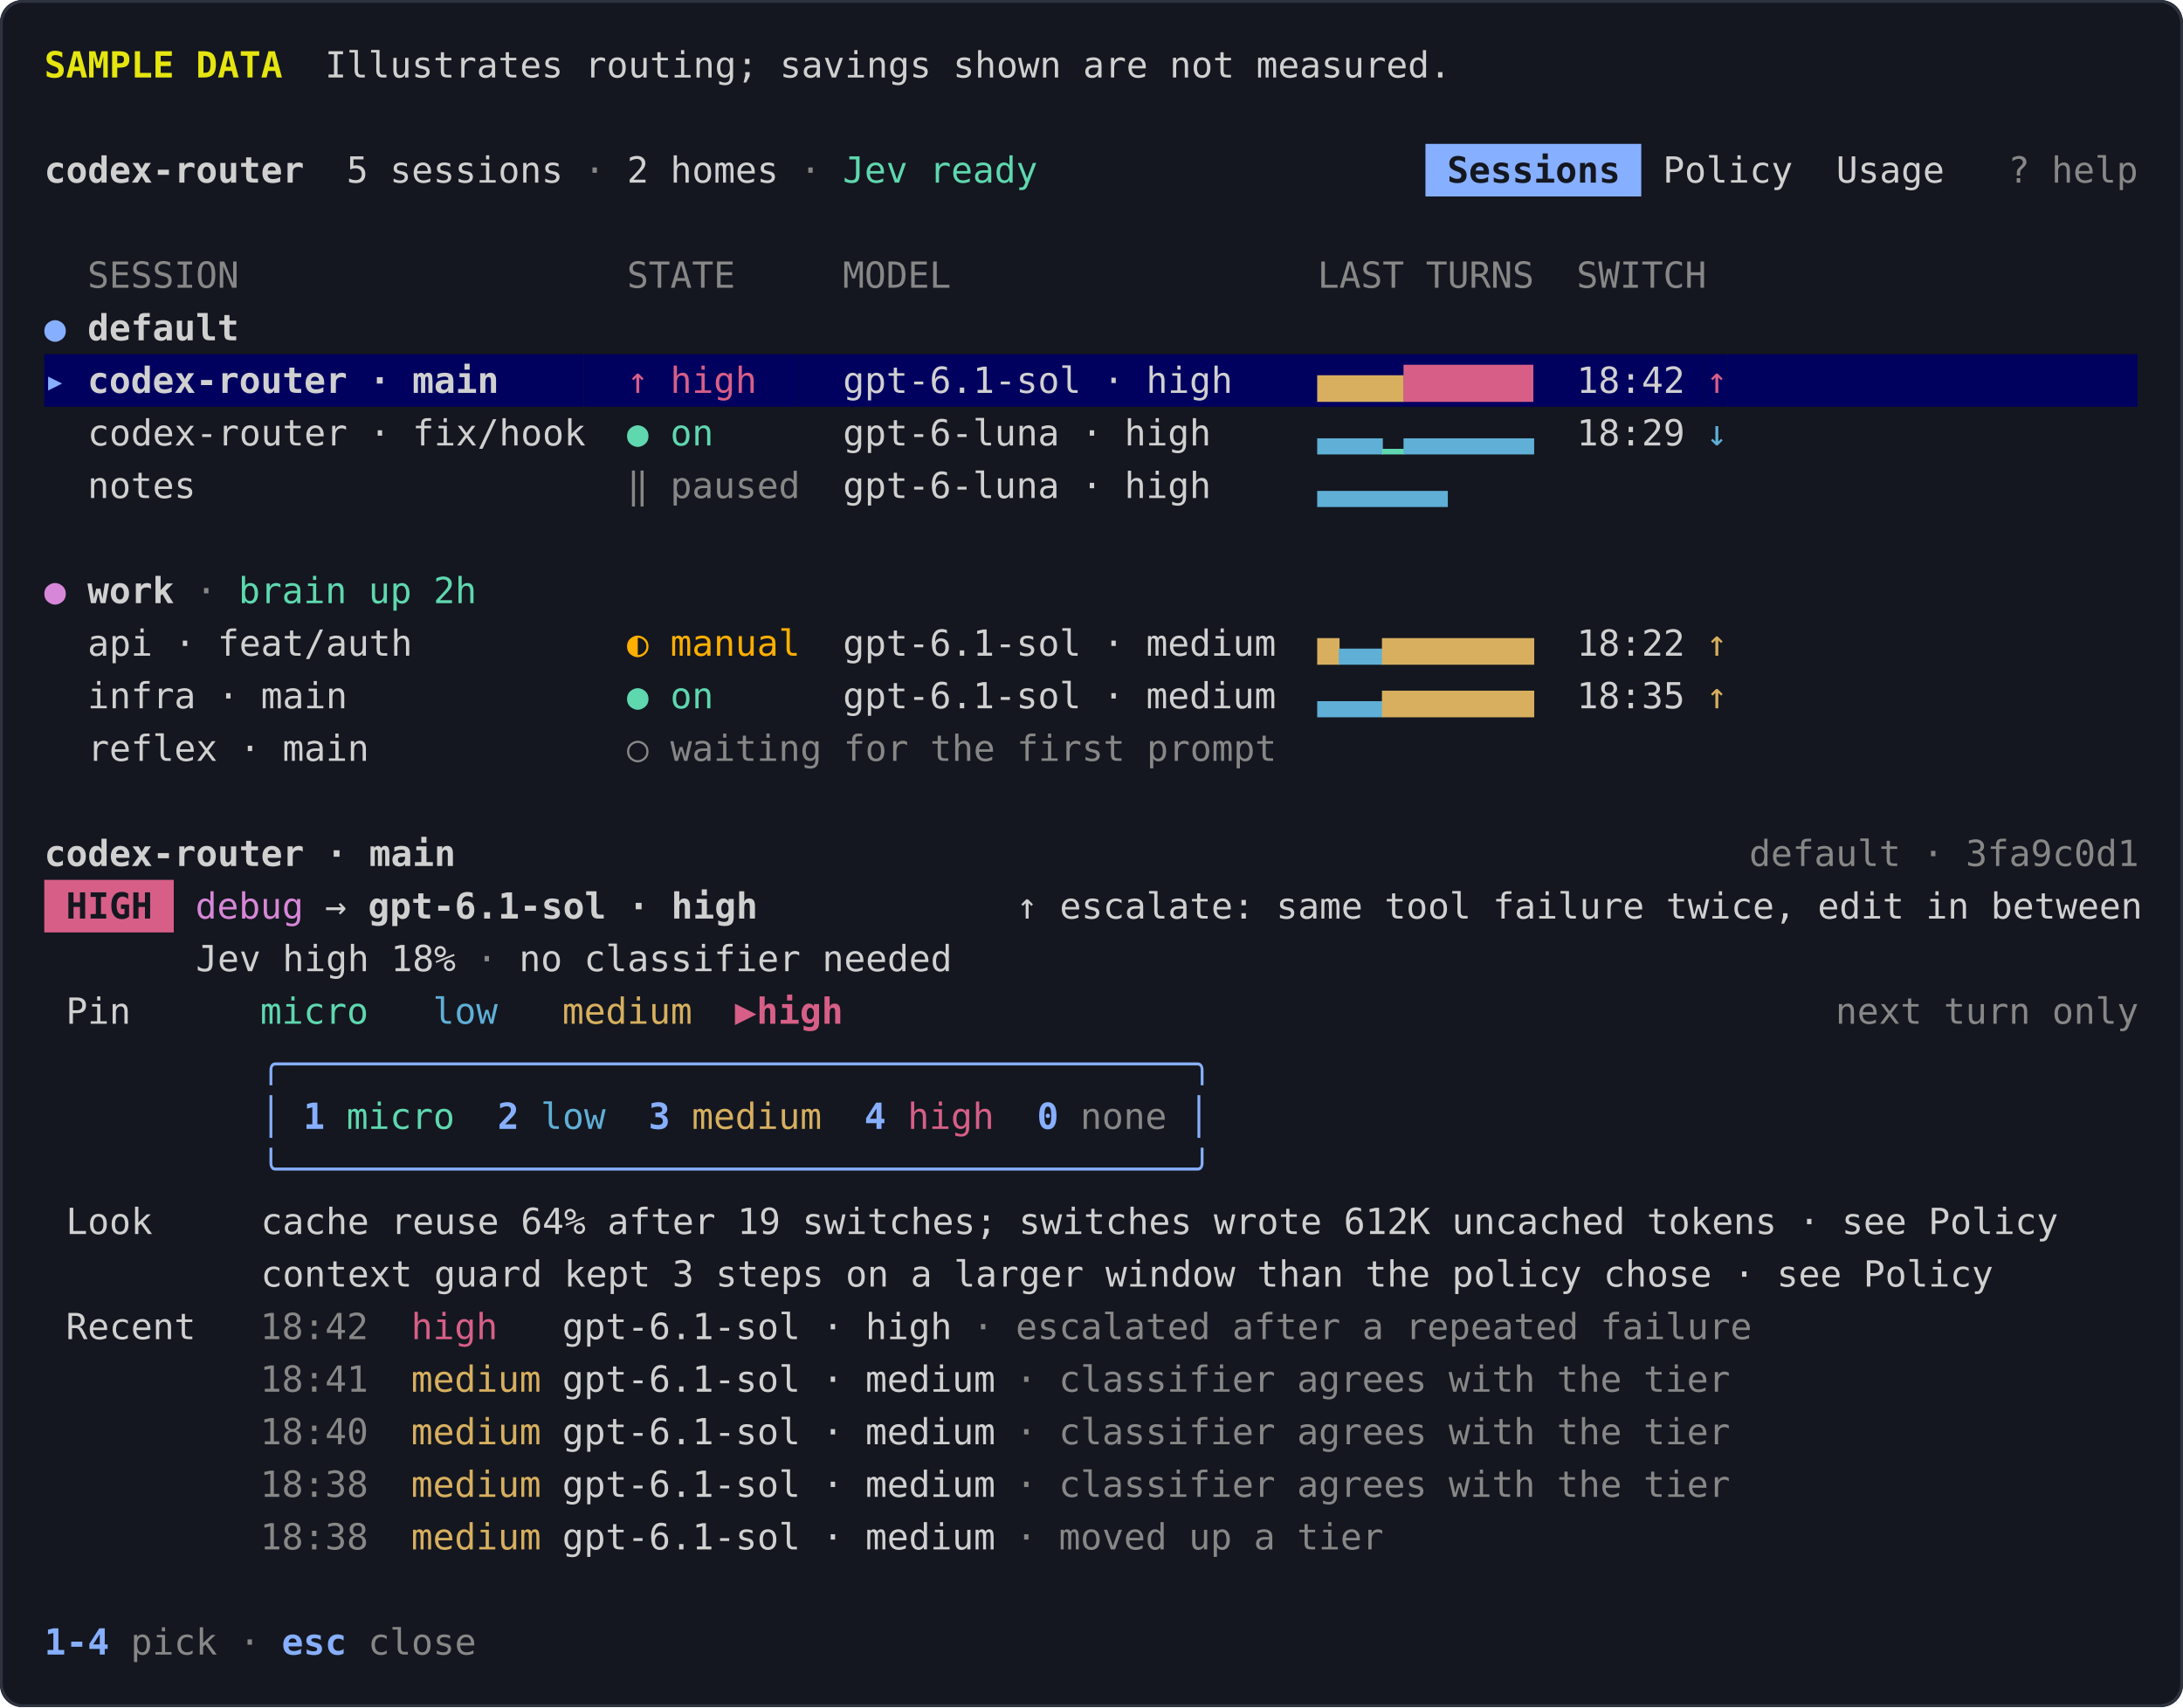
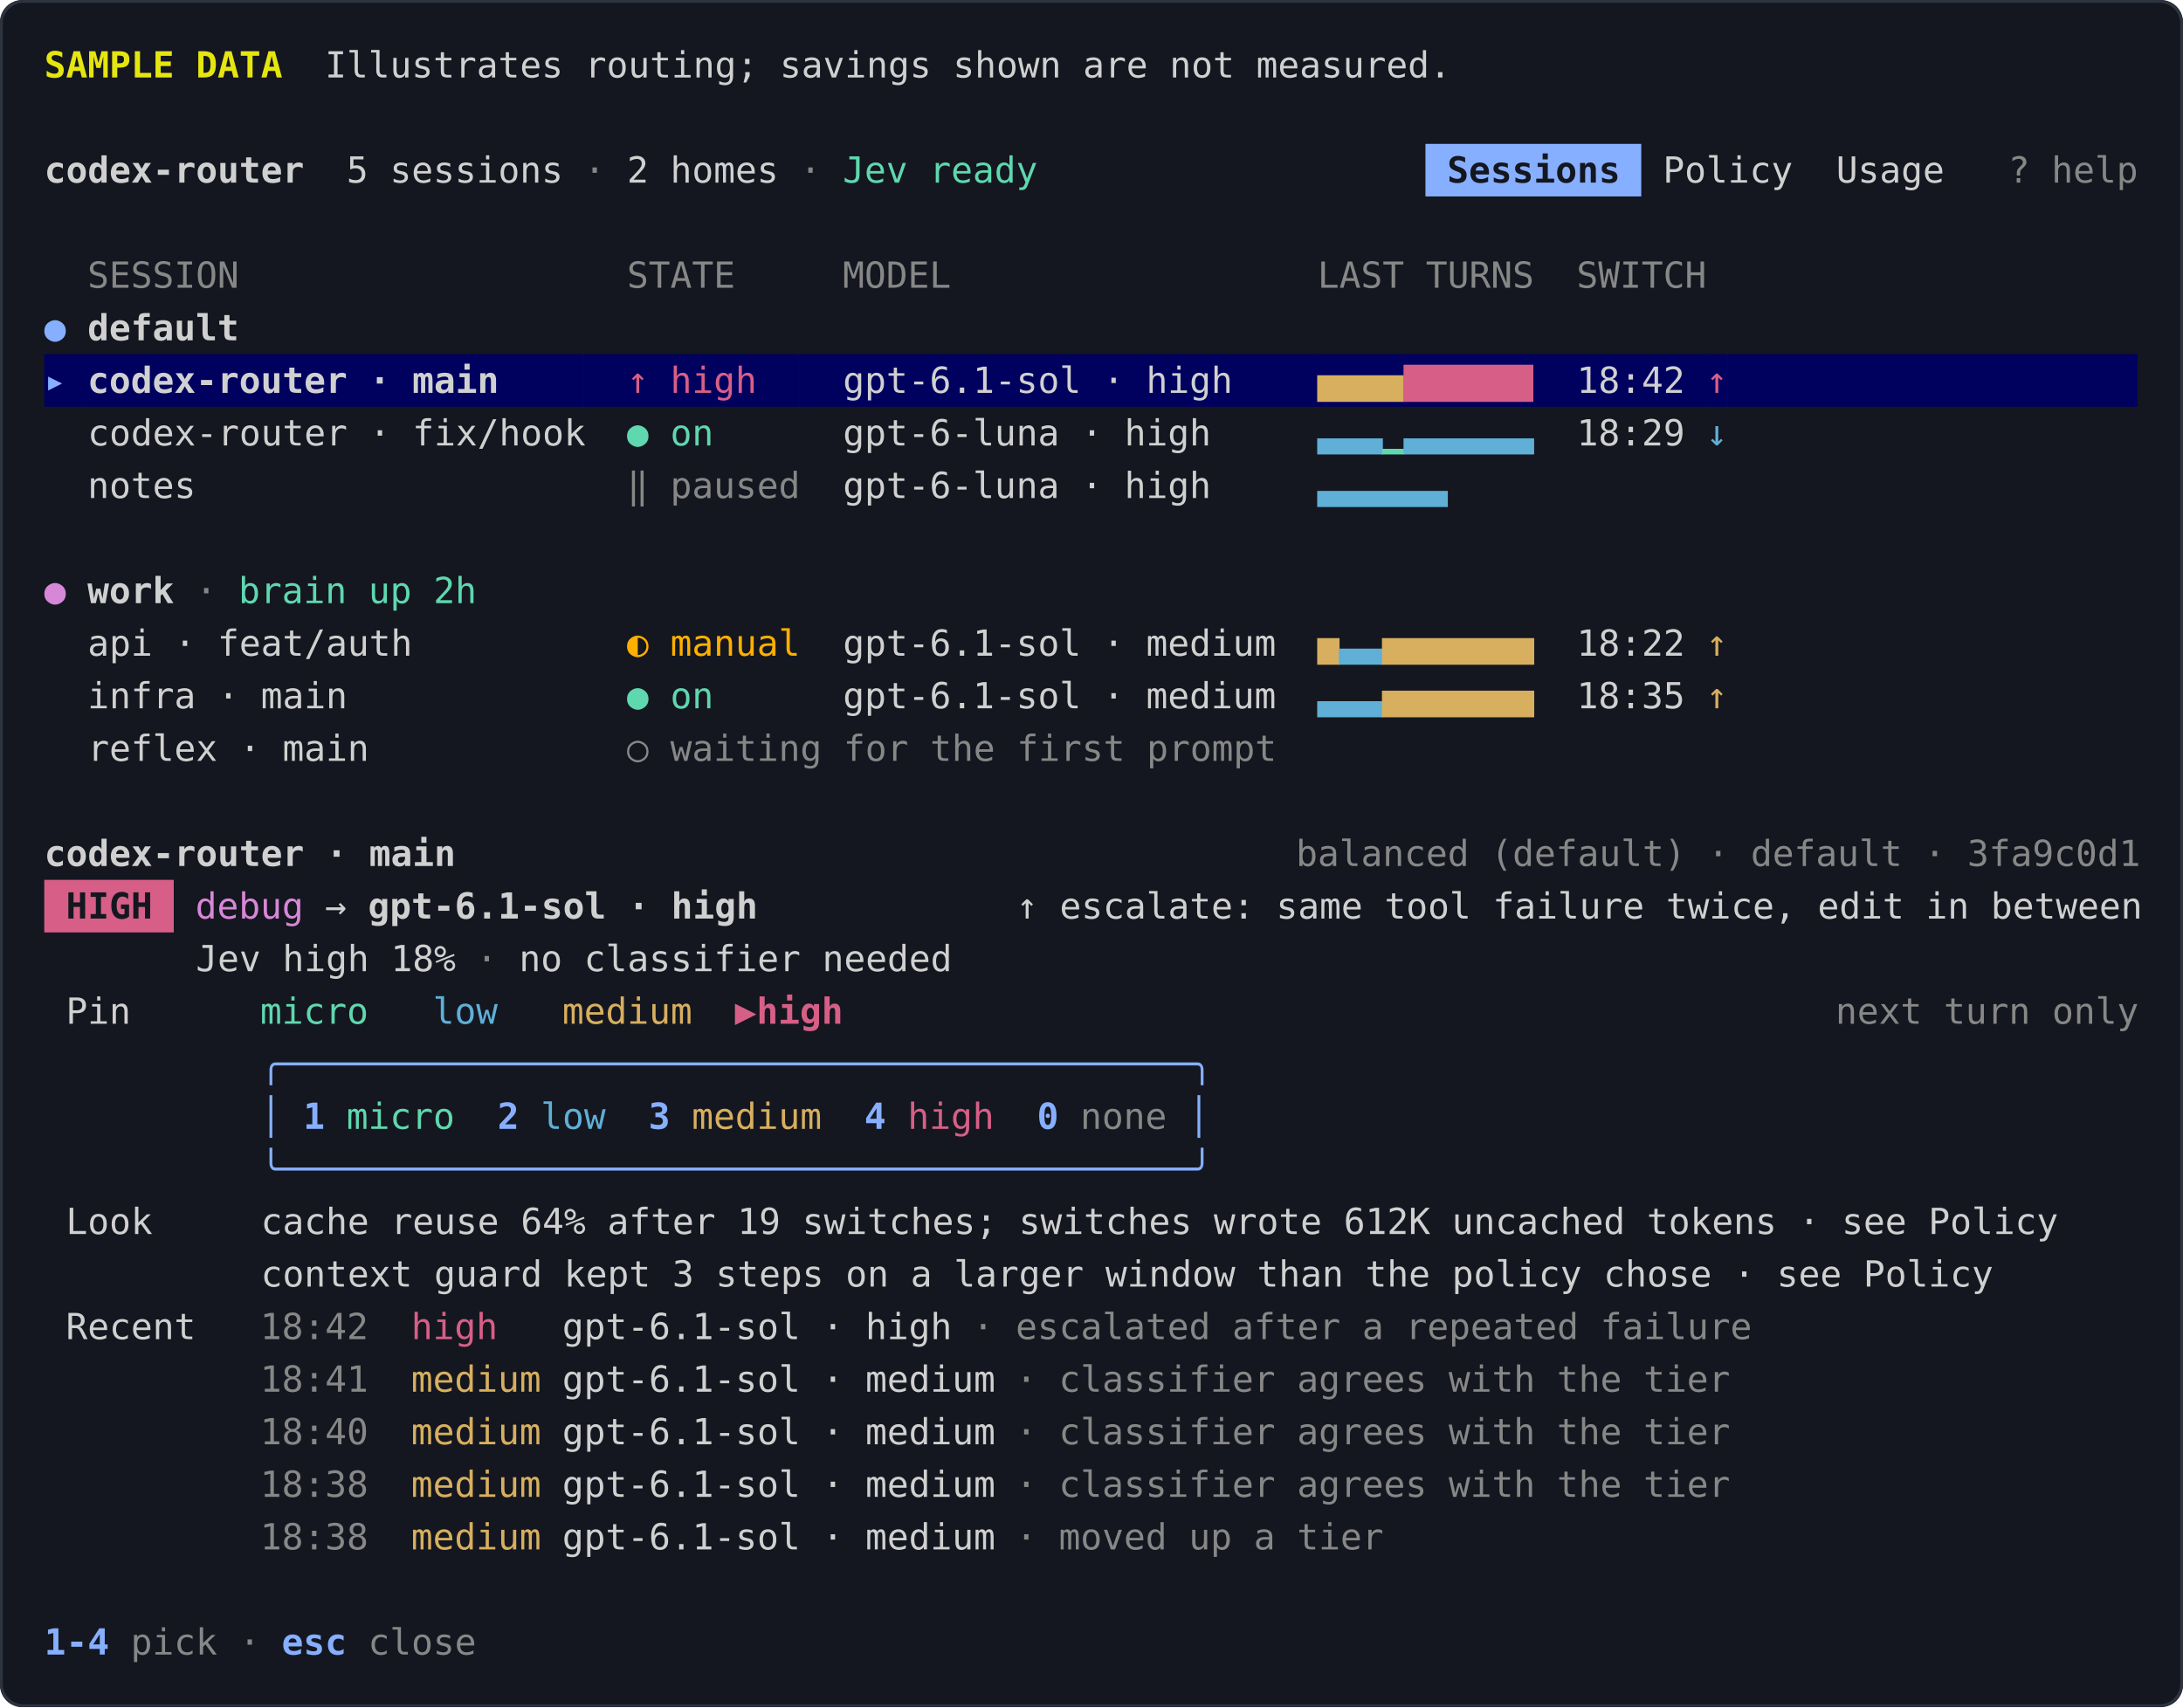
<svg xmlns="http://www.w3.org/2000/svg" viewBox="0 0 789 617" width="789" height="617" role="img" aria-labelledby="title desc">
  <style>text { font-family: ui-monospace, SFMono-Regular, Menlo, Consolas, 'DejaVu Sans Mono', monospace; font-size: 13px; }</style>
  <rect width="789" height="617" rx="8" fill="#14171f" />
  <rect x="0.5" y="0.5" width="788" height="616" rx="8" fill="none" stroke="#2e3340" />
  <text x="16.0" y="28.0" fill="#e5e510" font-weight="700" xml:space="preserve">SAMPLE DATA</text>
  <text x="101.8" y="28.0" fill="#d0d0d0" xml:space="preserve">  Illustrates routing; savings shown are not measured.</text>
  <text x="16.0" y="66.0" fill="#d0d0d0" font-weight="700" xml:space="preserve">codex-router</text>
  <text x="109.6" y="66.0" fill="#d0d0d0" xml:space="preserve">  5 sessions</text>
  <text x="203.2" y="66.0" fill="#878787" xml:space="preserve"> · </text>
  <text x="226.6" y="66.0" fill="#d0d0d0" xml:space="preserve">2 homes</text>
  <text x="281.2" y="66.0" fill="#878787" xml:space="preserve"> · </text>
  <text x="304.6" y="66.0" fill="#5fd7af" xml:space="preserve">Jev ready</text>
  <rect x="515.2" y="52.0" width="78.0" height="19" fill="#87afff" />
  <text x="515.2" y="66.0" fill="#14171f" font-weight="700" xml:space="preserve"> Sessions </text>
  <text x="593.2" y="66.0" fill="#d0d0d0" xml:space="preserve"> Policy  Usage   </text>
  <text x="725.8" y="66.0" fill="#878787" xml:space="preserve">? help</text>
  <text x="31.6" y="104.0" fill="#878787" xml:space="preserve">SESSION                </text>
  <text x="226.6" y="104.0" fill="#878787" xml:space="preserve">STATE   </text>
  <text x="304.6" y="104.0" fill="#878787" xml:space="preserve">MODEL               </text>
  <text x="476.2" y="104.0" fill="#878787" xml:space="preserve">LAST TURNS</text>
  <text x="569.8" y="104.0" fill="#878787" xml:space="preserve">SWITCH</text>
  <text x="16.0" y="123.0" fill="#87afff" xml:space="preserve">● </text>
  <text x="31.6" y="123.0" fill="#d0d0d0" font-weight="700" xml:space="preserve">default</text>
  <rect x="16.0" y="128.0" width="15.6" height="19" fill="#00005f" />
  <text x="16.0" y="142.0" fill="#87afff" font-weight="700" xml:space="preserve">▸ </text>
  <rect x="31.6" y="128.0" width="179.4" height="19" fill="#00005f" />
  <text x="31.6" y="142.0" fill="#d0d0d0" font-weight="700" xml:space="preserve">codex-router · main    </text>
  <rect x="211.0" y="128.0" width="15.6" height="19" fill="#00005f" />
  <rect x="226.6" y="128.0" width="62.4" height="19" fill="#00005f" />
  <text x="226.6" y="142.0" fill="#d75f87" xml:space="preserve">↑ high  </text>
  <rect x="289.0" y="128.0" width="187.2" height="19" fill="#00005f" />
  <text x="289.0" y="142.0" fill="#d0d0d0" xml:space="preserve">  gpt-6.1-sol · high    </text>
  <rect x="476.2" y="128.0" width="31.2" height="19" fill="#00005f" />
  <text x="476.2" y="142.0" fill="#d7af5f" xml:space="preserve">▅▅▅▅</text>
  <rect x="507.4" y="128.0" width="46.8" height="19" fill="#00005f" />
  <text x="507.4" y="142.0" fill="#d75f87" xml:space="preserve">▇▇▇▇▇▇</text>
  <rect x="554.2" y="128.0" width="62.4" height="19" fill="#00005f" />
  <text x="554.2" y="142.0" fill="#d0d0d0" xml:space="preserve">  18:42 </text>
  <rect x="616.6" y="128.0" width="7.8" height="19" fill="#00005f" />
  <text x="616.6" y="142.0" fill="#d75f87" xml:space="preserve">↑</text>
  <rect x="624.4" y="128.0" width="148.2" height="19" fill="#00005f" />
  <text x="16.0" y="161.0" fill="#d0d0d0" xml:space="preserve">  codex-router · fix/hook  </text>
  <text x="226.6" y="161.0" fill="#5fd7af" xml:space="preserve">● on    </text>
  <text x="289.0" y="161.0" fill="#d0d0d0" xml:space="preserve">  gpt-6-luna · high     </text>
  <text x="476.2" y="161.0" fill="#5fafd7" xml:space="preserve">▃▃▃</text>
  <text x="499.6" y="161.0" fill="#5fd7af" xml:space="preserve">▁</text>
  <text x="507.4" y="161.0" fill="#5fafd7" xml:space="preserve">▃▃▃▃▃▃</text>
  <text x="554.2" y="161.0" fill="#d0d0d0" xml:space="preserve">  18:29 </text>
  <text x="616.6" y="161.0" fill="#5fafd7" xml:space="preserve">↓</text>
  <text x="16.0" y="180.0" fill="#d0d0d0" xml:space="preserve">  notes                    </text>
  <text x="226.6" y="180.0" fill="#878787" xml:space="preserve">‖ paused</text>
  <text x="289.0" y="180.0" fill="#d0d0d0" xml:space="preserve">  gpt-6-luna · high     </text>
  <text x="476.2" y="180.0" fill="#5fafd7" xml:space="preserve">▃▃▃▃▃▃</text>
  <text x="16.0" y="218.0" fill="#d787d7" xml:space="preserve">● </text>
  <text x="31.6" y="218.0" fill="#d0d0d0" font-weight="700" xml:space="preserve">work</text>
  <text x="62.8" y="218.0" fill="#878787" xml:space="preserve"> · </text>
  <text x="86.2" y="218.0" fill="#5fd7af" xml:space="preserve">brain up 2h</text>
  <text x="16.0" y="237.0" fill="#d0d0d0" xml:space="preserve">  api · feat/auth          </text>
  <text x="226.6" y="237.0" fill="#ffaf00" xml:space="preserve">◐ manual</text>
  <text x="289.0" y="237.0" fill="#d0d0d0" xml:space="preserve">  gpt-6.1-sol · medium  </text>
  <text x="476.2" y="237.0" fill="#d7af5f" xml:space="preserve">▅</text>
  <text x="484.0" y="237.0" fill="#5fafd7" xml:space="preserve">▃▃</text>
  <text x="499.6" y="237.0" fill="#d7af5f" xml:space="preserve">▅▅▅▅▅▅▅</text>
  <text x="554.2" y="237.0" fill="#d0d0d0" xml:space="preserve">  18:22 </text>
  <text x="616.6" y="237.0" fill="#d7af5f" xml:space="preserve">↑</text>
  <text x="16.0" y="256.0" fill="#d0d0d0" xml:space="preserve">  infra · main             </text>
  <text x="226.6" y="256.0" fill="#5fd7af" xml:space="preserve">● on    </text>
  <text x="289.0" y="256.0" fill="#d0d0d0" xml:space="preserve">  gpt-6.1-sol · medium  </text>
  <text x="476.2" y="256.0" fill="#5fafd7" xml:space="preserve">▃▃▃</text>
  <text x="499.6" y="256.0" fill="#d7af5f" xml:space="preserve">▅▅▅▅▅▅▅</text>
  <text x="554.2" y="256.0" fill="#d0d0d0" xml:space="preserve">  18:35 </text>
  <text x="616.6" y="256.0" fill="#d7af5f" xml:space="preserve">↑</text>
  <text x="16.0" y="275.0" fill="#d0d0d0" xml:space="preserve">  reflex · main            </text>
  <text x="226.6" y="275.0" fill="#878787" xml:space="preserve">○ waiting for the first prompt</text>
  <text x="16.0" y="313.0" fill="#d0d0d0" font-weight="700" xml:space="preserve">codex-router · main</text>
-   <text x="632.2" y="313.0" fill="#878787" xml:space="preserve">default · 3fa9c0d1</text>
+   <text x="468.4" y="313.0" fill="#878787" xml:space="preserve">balanced (default) · default · 3fa9c0d1</text>
  <rect x="16.0" y="318.0" width="46.8" height="19" fill="#d75f87" />
  <text x="16.0" y="332.0" fill="#14171f" font-weight="700" xml:space="preserve"> HIGH </text>
  <text x="70.6" y="332.0" fill="#d787d7" xml:space="preserve">debug</text>
  <text x="109.6" y="332.0" fill="#d0d0d0" xml:space="preserve"> → </text>
  <text x="133.0" y="332.0" fill="#d0d0d0" font-weight="700" xml:space="preserve">gpt-6.1-sol · high</text>
  <text x="273.4" y="332.0" fill="#d0d0d0" xml:space="preserve">            ↑ escalate: same tool failure twice, edit in between</text>
  <text x="16.0" y="351.0" fill="#d0d0d0" xml:space="preserve">       Jev high 18%</text>
  <text x="164.2" y="351.0" fill="#878787" xml:space="preserve"> · </text>
  <text x="187.6" y="351.0" fill="#d0d0d0" xml:space="preserve">no classifier needed</text>
  <text x="16.0" y="370.0" fill="#d0d0d0" xml:space="preserve"> Pin     </text>
  <text x="86.2" y="370.0" fill="#5fd7af" xml:space="preserve"> micro  </text>
  <text x="148.6" y="370.0" fill="#5fafd7" xml:space="preserve"> low  </text>
  <text x="195.4" y="370.0" fill="#d7af5f" xml:space="preserve"> medium  </text>
  <text x="265.6" y="370.0" fill="#d75f87" font-weight="700" xml:space="preserve">▶high  </text>
  <text x="663.4" y="370.0" fill="#878787" xml:space="preserve">next turn only</text>
  <text x="94.0" y="389.0" fill="#87afff" xml:space="preserve">╭──────────────────────────────────────────╮</text>
  <text x="94.0" y="408.0" fill="#87afff" xml:space="preserve">│</text>
  <text x="109.6" y="408.0" fill="#87afff" font-weight="700" xml:space="preserve">1</text>
  <text x="117.4" y="408.0" fill="#5fd7af" xml:space="preserve"> micro</text>
  <text x="179.8" y="408.0" fill="#87afff" font-weight="700" xml:space="preserve">2</text>
  <text x="187.6" y="408.0" fill="#5fafd7" xml:space="preserve"> low</text>
  <text x="234.4" y="408.0" fill="#87afff" font-weight="700" xml:space="preserve">3</text>
  <text x="242.2" y="408.0" fill="#d7af5f" xml:space="preserve"> medium</text>
  <text x="312.4" y="408.0" fill="#87afff" font-weight="700" xml:space="preserve">4</text>
  <text x="320.2" y="408.0" fill="#d75f87" xml:space="preserve"> high</text>
  <text x="374.8" y="408.0" fill="#87afff" font-weight="700" xml:space="preserve">0</text>
  <text x="382.6" y="408.0" fill="#878787" xml:space="preserve"> none</text>
  <text x="429.4" y="408.0" fill="#87afff" xml:space="preserve">│</text>
  <text x="94.0" y="427.0" fill="#87afff" xml:space="preserve">╰──────────────────────────────────────────╯</text>
  <text x="16.0" y="446.0" fill="#d0d0d0" xml:space="preserve"> Look     cache reuse 64% after 19 switches; switches wrote 612K uncached tokens · see Policy</text>
  <text x="16.0" y="465.0" fill="#d0d0d0" xml:space="preserve">          context guard kept 3 steps on a larger window than the policy chose · see Policy</text>
  <text x="16.0" y="484.0" fill="#d0d0d0" xml:space="preserve"> Recent   </text>
  <text x="94.0" y="484.0" fill="#878787" xml:space="preserve">18:42  </text>
  <text x="148.6" y="484.0" fill="#d75f87" xml:space="preserve">high   </text>
  <text x="203.2" y="484.0" fill="#d0d0d0" xml:space="preserve">gpt-6.1-sol · high</text>
  <text x="343.6" y="484.0" fill="#878787" xml:space="preserve"> · escalated after a repeated failure</text>
  <text x="94.0" y="503.0" fill="#878787" xml:space="preserve">18:41  </text>
  <text x="148.6" y="503.0" fill="#d7af5f" xml:space="preserve">medium </text>
  <text x="203.2" y="503.0" fill="#d0d0d0" xml:space="preserve">gpt-6.1-sol · medium</text>
  <text x="359.2" y="503.0" fill="#878787" xml:space="preserve"> · classifier agrees with the tier</text>
  <text x="94.0" y="522.0" fill="#878787" xml:space="preserve">18:40  </text>
  <text x="148.6" y="522.0" fill="#d7af5f" xml:space="preserve">medium </text>
  <text x="203.2" y="522.0" fill="#d0d0d0" xml:space="preserve">gpt-6.1-sol · medium</text>
  <text x="359.2" y="522.0" fill="#878787" xml:space="preserve"> · classifier agrees with the tier</text>
  <text x="94.0" y="541.0" fill="#878787" xml:space="preserve">18:38  </text>
  <text x="148.6" y="541.0" fill="#d7af5f" xml:space="preserve">medium </text>
  <text x="203.2" y="541.0" fill="#d0d0d0" xml:space="preserve">gpt-6.1-sol · medium</text>
  <text x="359.2" y="541.0" fill="#878787" xml:space="preserve"> · classifier agrees with the tier</text>
  <text x="94.0" y="560.0" fill="#878787" xml:space="preserve">18:38  </text>
  <text x="148.6" y="560.0" fill="#d7af5f" xml:space="preserve">medium </text>
  <text x="203.2" y="560.0" fill="#d0d0d0" xml:space="preserve">gpt-6.1-sol · medium</text>
  <text x="359.2" y="560.0" fill="#878787" xml:space="preserve"> · moved up a tier</text>
  <text x="16.0" y="598.0" fill="#87afff" font-weight="700" xml:space="preserve">1-4</text>
  <text x="39.4" y="598.0" fill="#878787" xml:space="preserve"> pick · </text>
  <text x="101.8" y="598.0" fill="#87afff" font-weight="700" xml:space="preserve">esc</text>
  <text x="125.2" y="598.0" fill="#878787" xml:space="preserve"> close</text>
</svg>
